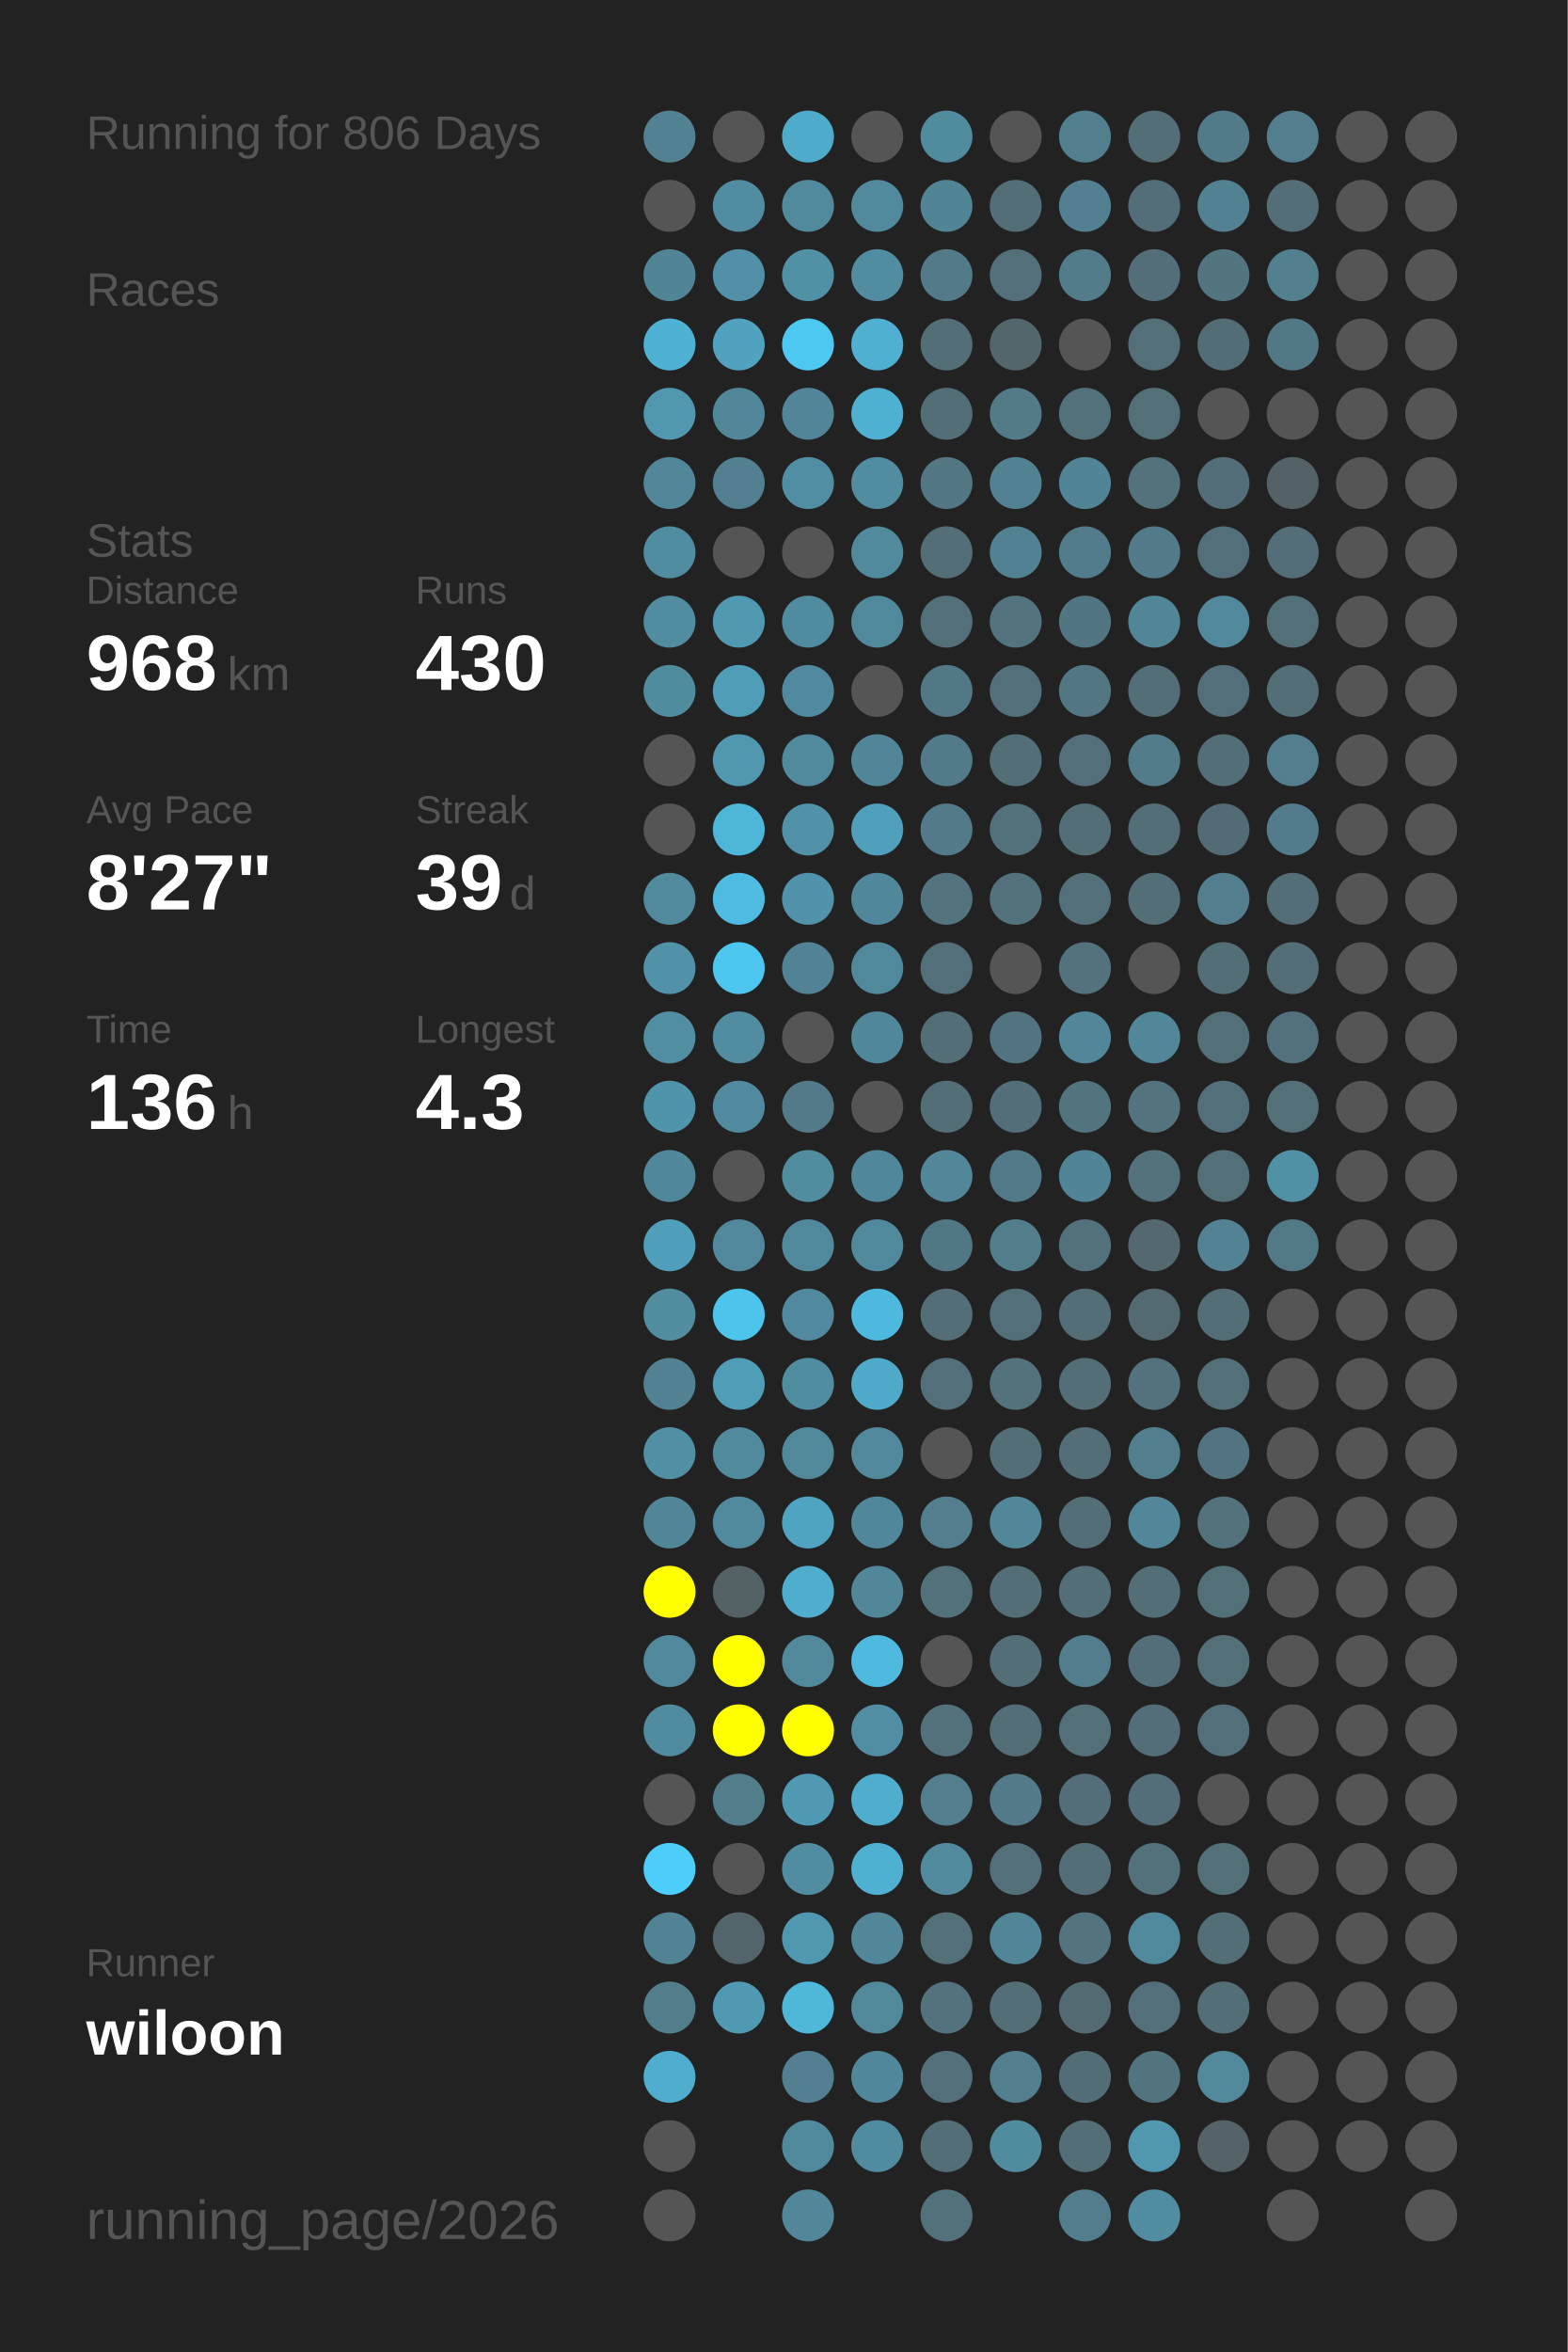
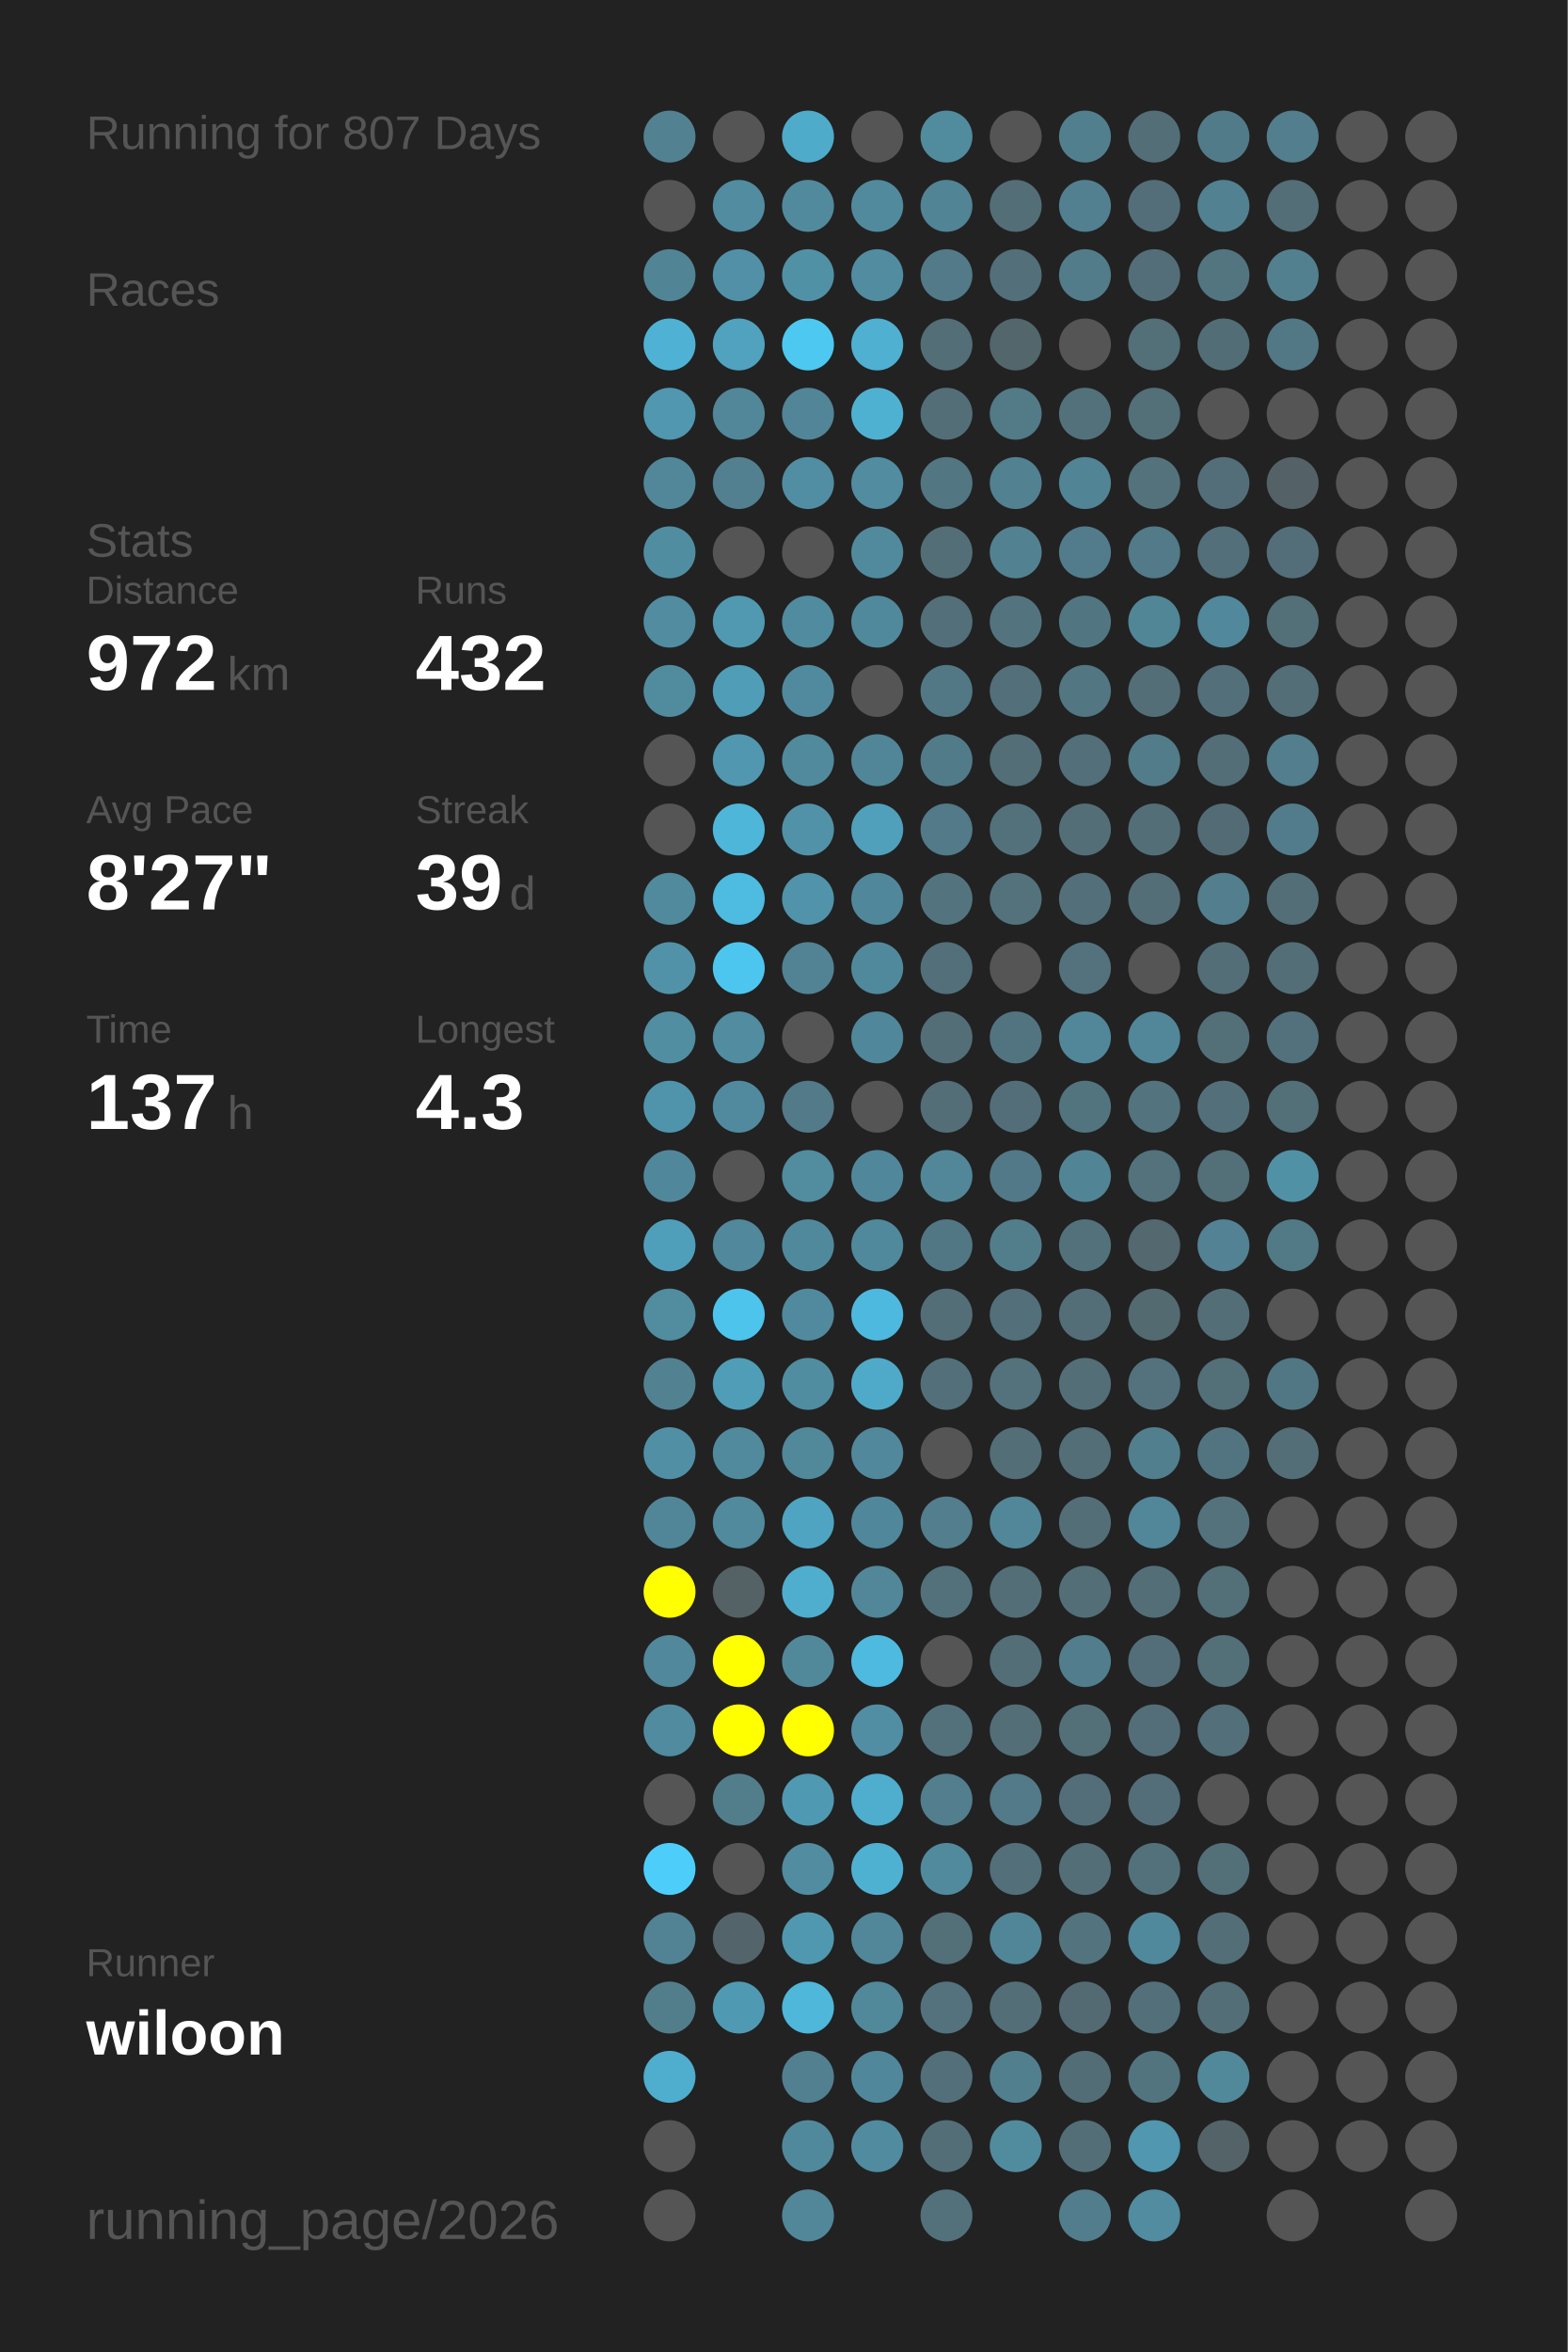
<svg xmlns="http://www.w3.org/2000/svg" baseProfile="full" height="300mm" version="1.1" viewBox="0,0,200,300" width="200mm">
  <defs />
  <rect fill="#222222" height="300" width="200" x="0" y="0" />
-   <text fill="#555555" style="font-size:6px; font-family:Arial;" x="11" y="19">Running for 806 Days</text>
+   <text fill="#555555" style="font-size:6px; font-family:Arial;" x="11" y="19">Running for 807 Days</text>
  <text fill="#555555" style="font-size:6px; font-family:Arial;" x="11" y="39">Races</text>
  <text fill="#555555" style="font-size:6px; font-family:Arial;" x="11" y="71">Stats</text>
  <text fill="#555555" style="font-size:5px; font-family:Arial;" x="11" y="77">Distance</text>
-   <text fill="#FFFFFF" style="font-size:10px; font-family:Arial; font-weight:bold;" x="11" y="88">968</text>
+   <text fill="#FFFFFF" style="font-size:10px; font-family:Arial; font-weight:bold;" x="11" y="88">972</text>
  <text fill="#555555" style="font-size:6px; font-family:Arial;" x="29" y="88">km</text>
  <text fill="#555555" style="font-size:5px; font-family:Arial;" x="53" y="77">Runs</text>
-   <text fill="#FFFFFF" style="font-size:10px; font-family:Arial; font-weight:bold;" x="53" y="88">430</text>
+   <text fill="#FFFFFF" style="font-size:10px; font-family:Arial; font-weight:bold;" x="53" y="88">432</text>
  <text fill="#555555" style="font-size:5px; font-family:Arial;" x="11" y="105">Avg Pace</text>
  <text fill="#FFFFFF" style="font-size:10px; font-family:Arial; font-weight:bold;" x="11" y="116">8'27"</text>
  <text fill="#555555" style="font-size:5px; font-family:Arial;" x="53" y="105">Streak</text>
  <text fill="#FFFFFF" style="font-size:10px; font-family:Arial; font-weight:bold;" x="53" y="116">39</text>
  <text fill="#555555" style="font-size:6px; font-family:Arial;" x="65" y="116">d</text>
  <text fill="#555555" style="font-size:5px; font-family:Arial;" x="11" y="133">Time</text>
-   <text fill="#FFFFFF" style="font-size:10px; font-family:Arial; font-weight:bold;" x="11" y="144">136</text>
+   <text fill="#FFFFFF" style="font-size:10px; font-family:Arial; font-weight:bold;" x="11" y="144">137</text>
  <text fill="#555555" style="font-size:6px; font-family:Arial;" x="29" y="144">h</text>
  <text fill="#555555" style="font-size:5px; font-family:Arial;" x="53" y="133">Longest</text>
  <text fill="#FFFFFF" style="font-size:10px; font-family:Arial; font-weight:bold;" x="53" y="144">4.3</text>
  <text fill="#555555" style="font-size:5px; font-family:Arial;" x="11" y="252.065">Runner</text>
  <text fill="#FFFFFF" style="font-size:8px; font-family:Arial; font-weight:bold;" x="11" y="262.065">wiloon</text>
  <text fill="#555555" style="font-size:7px; font-family:Arial;" x="11" y="285.581">running_page/2026</text>
  <circle cx="85.417" cy="17.419" fill="#528191" r="3.312" />
  <circle cx="85.417" cy="26.258" fill="#555555" r="3.312" />
  <circle cx="85.417" cy="35.097" fill="#518495" r="3.312" />
  <circle cx="85.417" cy="43.935" fill="#4fb2d4" r="3.312" />
  <circle cx="85.417" cy="52.774" fill="#5097af" r="3.312" />
  <circle cx="85.417" cy="61.613" fill="#518799" r="3.312" />
  <circle cx="85.417" cy="70.452" fill="#518da1" r="3.312" />
  <circle cx="85.417" cy="79.29" fill="#518ca0" r="3.312" />
  <circle cx="85.417" cy="88.129" fill="#518b9e" r="3.312" />
  <circle cx="85.417" cy="96.968" fill="#555555" r="3.312" />
  <circle cx="85.417" cy="105.806" fill="#555555" r="3.312" />
  <circle cx="85.417" cy="114.645" fill="#518a9d" r="3.312" />
  <circle cx="85.417" cy="123.484" fill="#5192a8" r="3.312" />
  <circle cx="85.417" cy="132.323" fill="#518ea2" r="3.312" />
  <circle cx="85.417" cy="141.161" fill="#5094ab" r="3.312" />
  <circle cx="85.417" cy="150" fill="#51879a" r="3.312" />
  <circle cx="85.417" cy="158.839" fill="#509fba" r="3.312" />
  <circle cx="85.417" cy="167.677" fill="#518c9f" r="3.312" />
  <circle cx="85.417" cy="176.516" fill="#528292" r="3.312" />
  <circle cx="85.417" cy="185.355" fill="#518fa4" r="3.312" />
  <circle cx="85.417" cy="194.194" fill="#518698" r="3.312" />
  <circle cx="85.417" cy="203.032" fill="#FFFF00" r="3.312" />
  <circle cx="85.417" cy="211.871" fill="#51889b" r="3.312" />
  <circle cx="85.417" cy="220.71" fill="#518b9f" r="3.312" />
  <circle cx="85.417" cy="229.548" fill="#555555" r="3.312" />
  <circle cx="85.417" cy="238.387" fill="#4dcefa" r="3.312" />
  <circle cx="85.417" cy="247.226" fill="#528394" r="3.312" />
  <circle cx="85.417" cy="256.065" fill="#527e8c" r="3.312" />
  <circle cx="85.417" cy="264.903" fill="#4fadcd" r="3.312" />
  <circle cx="85.417" cy="273.742" fill="#555555" r="3.312" />
  <circle cx="85.417" cy="282.581" fill="#555555" r="3.312" />
  <circle cx="94.25" cy="17.419" fill="#555555" r="3.312" />
  <circle cx="94.25" cy="26.258" fill="#518ca0" r="3.312" />
  <circle cx="94.25" cy="35.097" fill="#5190a6" r="3.312" />
  <circle cx="94.25" cy="43.935" fill="#50a2be" r="3.312" />
  <circle cx="94.25" cy="52.774" fill="#518799" r="3.312" />
  <circle cx="94.25" cy="61.613" fill="#528090" r="3.312" />
  <circle cx="94.25" cy="70.452" fill="#555555" r="3.312" />
  <circle cx="94.25" cy="79.29" fill="#5099b1" r="3.312" />
  <circle cx="94.25" cy="88.129" fill="#509db7" r="3.312" />
  <circle cx="94.25" cy="96.968" fill="#5097af" r="3.312" />
  <circle cx="94.25" cy="105.806" fill="#4eb6d9" r="3.312" />
  <circle cx="94.25" cy="114.645" fill="#4ebbe0" r="3.312" />
  <circle cx="94.25" cy="123.484" fill="#4dc6ef" r="3.312" />
  <circle cx="94.25" cy="132.323" fill="#518ca0" r="3.312" />
  <circle cx="94.25" cy="141.161" fill="#518a9e" r="3.312" />
  <circle cx="94.25" cy="150" fill="#555555" r="3.312" />
  <circle cx="94.25" cy="158.839" fill="#51889b" r="3.312" />
  <circle cx="94.25" cy="167.677" fill="#4dc4ec" r="3.312" />
  <circle cx="94.25" cy="176.516" fill="#509db7" r="3.312" />
  <circle cx="94.25" cy="185.355" fill="#518a9d" r="3.312" />
  <circle cx="94.25" cy="194.194" fill="#51899d" r="3.312" />
  <circle cx="94.25" cy="203.032" fill="#546266" r="3.312" />
  <circle cx="94.25" cy="211.871" fill="#FFFF00" r="3.312" />
  <circle cx="94.25" cy="220.71" fill="#FFFF00" r="3.312" />
  <circle cx="94.25" cy="229.548" fill="#527e8c" r="3.312" />
  <circle cx="94.25" cy="238.387" fill="#555555" r="3.312" />
  <circle cx="94.25" cy="247.226" fill="#53656b" r="3.312" />
  <circle cx="94.25" cy="256.065" fill="#5099b2" r="3.312" />
  <circle cx="103.083" cy="17.419" fill="#4fabca" r="3.312" />
  <circle cx="103.083" cy="26.258" fill="#518a9d" r="3.312" />
  <circle cx="103.083" cy="35.097" fill="#5191a6" r="3.312" />
  <circle cx="103.083" cy="43.935" fill="#4dc8f1" r="3.312" />
  <circle cx="103.083" cy="52.774" fill="#518597" r="3.312" />
  <circle cx="103.083" cy="61.613" fill="#518ea3" r="3.312" />
  <circle cx="103.083" cy="70.452" fill="#555555" r="3.312" />
  <circle cx="103.083" cy="79.29" fill="#518b9f" r="3.312" />
  <circle cx="103.083" cy="88.129" fill="#518a9e" r="3.312" />
  <circle cx="103.083" cy="96.968" fill="#518a9d" r="3.312" />
  <circle cx="103.083" cy="105.806" fill="#5192a9" r="3.312" />
  <circle cx="103.083" cy="114.645" fill="#5093aa" r="3.312" />
  <circle cx="103.083" cy="123.484" fill="#528394" r="3.312" />
  <circle cx="103.083" cy="132.323" fill="#555555" r="3.312" />
  <circle cx="103.083" cy="141.161" fill="#527a88" r="3.312" />
  <circle cx="103.083" cy="150" fill="#518c9f" r="3.312" />
  <circle cx="103.083" cy="158.839" fill="#51899c" r="3.312" />
  <circle cx="103.083" cy="167.677" fill="#518a9e" r="3.312" />
  <circle cx="103.083" cy="176.516" fill="#518da1" r="3.312" />
  <circle cx="103.083" cy="185.355" fill="#51889a" r="3.312" />
  <circle cx="103.083" cy="194.194" fill="#4fa4c1" r="3.312" />
  <circle cx="103.083" cy="203.032" fill="#4faece" r="3.312" />
  <circle cx="103.083" cy="211.871" fill="#51899b" r="3.312" />
  <circle cx="103.083" cy="220.71" fill="#FFFF00" r="3.312" />
  <circle cx="103.083" cy="229.548" fill="#5099b2" r="3.312" />
  <circle cx="103.083" cy="238.387" fill="#518ca0" r="3.312" />
  <circle cx="103.083" cy="247.226" fill="#5098b0" r="3.312" />
  <circle cx="103.083" cy="256.065" fill="#4eb7da" r="3.312" />
  <circle cx="103.083" cy="264.903" fill="#528090" r="3.312" />
  <circle cx="103.083" cy="273.742" fill="#51899c" r="3.312" />
  <circle cx="103.083" cy="282.581" fill="#518799" r="3.312" />
  <circle cx="111.917" cy="17.419" fill="#555555" r="3.312" />
  <circle cx="111.917" cy="26.258" fill="#518a9d" r="3.312" />
  <circle cx="111.917" cy="35.097" fill="#518ca0" r="3.312" />
  <circle cx="111.917" cy="43.935" fill="#4fb0d1" r="3.312" />
  <circle cx="111.917" cy="52.774" fill="#4fb1d2" r="3.312" />
  <circle cx="111.917" cy="61.613" fill="#518ca0" r="3.312" />
  <circle cx="111.917" cy="70.452" fill="#518a9d" r="3.312" />
  <circle cx="111.917" cy="79.29" fill="#51899c" r="3.312" />
  <circle cx="111.917" cy="88.129" fill="#555555" r="3.312" />
  <circle cx="111.917" cy="96.968" fill="#518698" r="3.312" />
  <circle cx="111.917" cy="105.806" fill="#50a0bb" r="3.312" />
  <circle cx="111.917" cy="114.645" fill="#51879a" r="3.312" />
  <circle cx="111.917" cy="123.484" fill="#51899c" r="3.312" />
  <circle cx="111.917" cy="132.323" fill="#51879a" r="3.312" />
  <circle cx="111.917" cy="141.161" fill="#555555" r="3.312" />
  <circle cx="111.917" cy="150" fill="#51879a" r="3.312" />
  <circle cx="111.917" cy="158.839" fill="#51899c" r="3.312" />
  <circle cx="111.917" cy="167.677" fill="#4eb9de" r="3.312" />
  <circle cx="111.917" cy="176.516" fill="#4faac9" r="3.312" />
  <circle cx="111.917" cy="185.355" fill="#51889b" r="3.312" />
  <circle cx="111.917" cy="194.194" fill="#51879a" r="3.312" />
  <circle cx="111.917" cy="203.032" fill="#518799" r="3.312" />
  <circle cx="111.917" cy="211.871" fill="#4ebadf" r="3.312" />
  <circle cx="111.917" cy="220.71" fill="#518ea3" r="3.312" />
  <circle cx="111.917" cy="229.548" fill="#4fadcd" r="3.312" />
  <circle cx="111.917" cy="238.387" fill="#4fb1d2" r="3.312" />
  <circle cx="111.917" cy="247.226" fill="#518799" r="3.312" />
  <circle cx="111.917" cy="256.065" fill="#51889a" r="3.312" />
  <circle cx="111.917" cy="264.903" fill="#51879a" r="3.312" />
  <circle cx="111.917" cy="273.742" fill="#518b9f" r="3.312" />
  <circle cx="120.75" cy="17.419" fill="#518b9e" r="3.312" />
  <circle cx="120.75" cy="26.258" fill="#518495" r="3.312" />
  <circle cx="120.75" cy="35.097" fill="#527a88" r="3.312" />
  <circle cx="120.75" cy="43.935" fill="#536e77" r="3.312" />
  <circle cx="120.75" cy="52.774" fill="#536e77" r="3.312" />
  <circle cx="120.75" cy="61.613" fill="#527682" r="3.312" />
  <circle cx="120.75" cy="70.452" fill="#536e77" r="3.312" />
  <circle cx="120.75" cy="79.29" fill="#536f79" r="3.312" />
  <circle cx="120.75" cy="88.129" fill="#527885" r="3.312" />
  <circle cx="120.75" cy="96.968" fill="#527b89" r="3.312" />
  <circle cx="120.75" cy="105.806" fill="#527a88" r="3.312" />
  <circle cx="120.75" cy="114.645" fill="#53747f" r="3.312" />
  <circle cx="120.75" cy="123.484" fill="#536f79" r="3.312" />
  <circle cx="120.75" cy="132.323" fill="#536e77" r="3.312" />
  <circle cx="120.75" cy="141.161" fill="#536e77" r="3.312" />
  <circle cx="120.75" cy="150" fill="#518799" r="3.312" />
  <circle cx="120.75" cy="158.839" fill="#527784" r="3.312" />
  <circle cx="120.75" cy="167.677" fill="#536e77" r="3.312" />
  <circle cx="120.75" cy="176.516" fill="#53707a" r="3.312" />
  <circle cx="120.75" cy="185.355" fill="#555555" r="3.312" />
  <circle cx="120.75" cy="194.194" fill="#527e8d" r="3.312" />
  <circle cx="120.75" cy="203.032" fill="#53717b" r="3.312" />
  <circle cx="120.75" cy="211.871" fill="#555555" r="3.312" />
  <circle cx="120.75" cy="220.71" fill="#53717b" r="3.312" />
  <circle cx="120.75" cy="229.548" fill="#527e8d" r="3.312" />
  <circle cx="120.75" cy="238.387" fill="#518a9d" r="3.312" />
  <circle cx="120.75" cy="247.226" fill="#536f78" r="3.312" />
  <circle cx="120.75" cy="256.065" fill="#53727d" r="3.312" />
  <circle cx="120.75" cy="264.903" fill="#536f79" r="3.312" />
  <circle cx="120.75" cy="273.742" fill="#536e77" r="3.312" />
  <circle cx="120.75" cy="282.581" fill="#53717b" r="3.312" />
  <circle cx="129.583" cy="17.419" fill="#555555" r="3.312" />
  <circle cx="129.583" cy="26.258" fill="#536e77" r="3.312" />
  <circle cx="129.583" cy="35.097" fill="#536f79" r="3.312" />
  <circle cx="129.583" cy="43.935" fill="#53666c" r="3.312" />
  <circle cx="129.583" cy="52.774" fill="#527a87" r="3.312" />
  <circle cx="129.583" cy="61.613" fill="#528191" r="3.312" />
  <circle cx="129.583" cy="70.452" fill="#528292" r="3.312" />
  <circle cx="129.583" cy="79.29" fill="#53747f" r="3.312" />
  <circle cx="129.583" cy="88.129" fill="#536f79" r="3.312" />
  <circle cx="129.583" cy="96.968" fill="#536e77" r="3.312" />
  <circle cx="129.583" cy="105.806" fill="#53717b" r="3.312" />
  <circle cx="129.583" cy="114.645" fill="#53727c" r="3.312" />
  <circle cx="129.583" cy="123.484" fill="#555555" r="3.312" />
  <circle cx="129.583" cy="132.323" fill="#527480" r="3.312" />
  <circle cx="129.583" cy="141.161" fill="#536e78" r="3.312" />
  <circle cx="129.583" cy="150" fill="#527987" r="3.312" />
  <circle cx="129.583" cy="158.839" fill="#527e8c" r="3.312" />
  <circle cx="129.583" cy="167.677" fill="#536f79" r="3.312" />
  <circle cx="129.583" cy="176.516" fill="#53727c" r="3.312" />
  <circle cx="129.583" cy="185.355" fill="#536e77" r="3.312" />
  <circle cx="129.583" cy="194.194" fill="#518799" r="3.312" />
  <circle cx="129.583" cy="203.032" fill="#536e77" r="3.312" />
  <circle cx="129.583" cy="211.871" fill="#536e77" r="3.312" />
  <circle cx="129.583" cy="220.71" fill="#536e77" r="3.312" />
  <circle cx="129.583" cy="229.548" fill="#527a88" r="3.312" />
  <circle cx="129.583" cy="238.387" fill="#536f79" r="3.312" />
  <circle cx="129.583" cy="247.226" fill="#518698" r="3.312" />
  <circle cx="129.583" cy="256.065" fill="#536e77" r="3.312" />
  <circle cx="129.583" cy="264.903" fill="#527f8e" r="3.312" />
  <circle cx="129.583" cy="273.742" fill="#518b9e" r="3.312" />
  <circle cx="138.417" cy="17.419" fill="#527f8e" r="3.312" />
  <circle cx="138.417" cy="26.258" fill="#528090" r="3.312" />
  <circle cx="138.417" cy="35.097" fill="#527c8a" r="3.312" />
  <circle cx="138.417" cy="43.935" fill="#555555" r="3.312" />
  <circle cx="138.417" cy="52.774" fill="#53717b" r="3.312" />
  <circle cx="138.417" cy="61.613" fill="#518495" r="3.312" />
  <circle cx="138.417" cy="70.452" fill="#527c8b" r="3.312" />
  <circle cx="138.417" cy="79.29" fill="#527681" r="3.312" />
  <circle cx="138.417" cy="88.129" fill="#527682" r="3.312" />
  <circle cx="138.417" cy="96.968" fill="#536f79" r="3.312" />
  <circle cx="138.417" cy="105.806" fill="#536e77" r="3.312" />
  <circle cx="138.417" cy="114.645" fill="#53707a" r="3.312" />
  <circle cx="138.417" cy="123.484" fill="#53727d" r="3.312" />
  <circle cx="138.417" cy="132.323" fill="#518799" r="3.312" />
  <circle cx="138.417" cy="141.161" fill="#52747f" r="3.312" />
  <circle cx="138.417" cy="150" fill="#518495" r="3.312" />
  <circle cx="138.417" cy="158.839" fill="#53717b" r="3.312" />
  <circle cx="138.417" cy="167.677" fill="#536e77" r="3.312" />
  <circle cx="138.417" cy="176.516" fill="#536e77" r="3.312" />
  <circle cx="138.417" cy="185.355" fill="#536e77" r="3.312" />
  <circle cx="138.417" cy="194.194" fill="#536e77" r="3.312" />
  <circle cx="138.417" cy="203.032" fill="#536e77" r="3.312" />
  <circle cx="138.417" cy="211.871" fill="#527d8c" r="3.312" />
  <circle cx="138.417" cy="220.71" fill="#537079" r="3.312" />
  <circle cx="138.417" cy="229.548" fill="#536e78" r="3.312" />
  <circle cx="138.417" cy="238.387" fill="#536e77" r="3.312" />
  <circle cx="138.417" cy="247.226" fill="#53737e" r="3.312" />
  <circle cx="138.417" cy="256.065" fill="#536a72" r="3.312" />
  <circle cx="138.417" cy="264.903" fill="#536d76" r="3.312" />
  <circle cx="138.417" cy="273.742" fill="#536e77" r="3.312" />
  <circle cx="138.417" cy="282.581" fill="#527d8c" r="3.312" />
  <circle cx="147.25" cy="17.419" fill="#536e77" r="3.312" />
  <circle cx="147.25" cy="26.258" fill="#536e78" r="3.312" />
  <circle cx="147.25" cy="35.097" fill="#536e78" r="3.312" />
  <circle cx="147.25" cy="43.935" fill="#536f78" r="3.312" />
  <circle cx="147.25" cy="52.774" fill="#536f78" r="3.312" />
  <circle cx="147.25" cy="61.613" fill="#53727c" r="3.312" />
  <circle cx="147.25" cy="70.452" fill="#527a88" r="3.312" />
  <circle cx="147.25" cy="79.29" fill="#518697" r="3.312" />
  <circle cx="147.25" cy="88.129" fill="#536e77" r="3.312" />
  <circle cx="147.25" cy="96.968" fill="#527c8a" r="3.312" />
  <circle cx="147.25" cy="105.806" fill="#536e77" r="3.312" />
  <circle cx="147.25" cy="114.645" fill="#536e77" r="3.312" />
  <circle cx="147.25" cy="123.484" fill="#555555" r="3.312" />
  <circle cx="147.25" cy="132.323" fill="#518799" r="3.312" />
  <circle cx="147.25" cy="141.161" fill="#53737e" r="3.312" />
  <circle cx="147.25" cy="150" fill="#53727c" r="3.312" />
  <circle cx="147.25" cy="158.839" fill="#53686f" r="3.312" />
  <circle cx="147.25" cy="167.677" fill="#536a71" r="3.312" />
  <circle cx="147.25" cy="176.516" fill="#53727d" r="3.312" />
  <circle cx="147.25" cy="185.355" fill="#527f8e" r="3.312" />
  <circle cx="147.25" cy="194.194" fill="#518799" r="3.312" />
  <circle cx="147.25" cy="203.032" fill="#536e77" r="3.312" />
  <circle cx="147.25" cy="211.871" fill="#536e78" r="3.312" />
  <circle cx="147.25" cy="220.71" fill="#536e78" r="3.312" />
  <circle cx="147.25" cy="229.548" fill="#536e78" r="3.312" />
  <circle cx="147.25" cy="238.387" fill="#53717b" r="3.312" />
  <circle cx="147.25" cy="247.226" fill="#51899c" r="3.312" />
  <circle cx="147.25" cy="256.065" fill="#53707a" r="3.312" />
  <circle cx="147.25" cy="264.903" fill="#52747f" r="3.312" />
  <circle cx="147.25" cy="273.742" fill="#5097af" r="3.312" />
  <circle cx="147.25" cy="282.581" fill="#518ca0" r="3.312" />
  <circle cx="156.083" cy="17.419" fill="#527b89" r="3.312" />
  <circle cx="156.083" cy="26.258" fill="#528191" r="3.312" />
  <circle cx="156.083" cy="35.097" fill="#527580" r="3.312" />
  <circle cx="156.083" cy="43.935" fill="#536d76" r="3.312" />
  <circle cx="156.083" cy="52.774" fill="#555555" r="3.312" />
  <circle cx="156.083" cy="61.613" fill="#536e78" r="3.312" />
  <circle cx="156.083" cy="70.452" fill="#536f79" r="3.312" />
  <circle cx="156.083" cy="79.29" fill="#51889b" r="3.312" />
  <circle cx="156.083" cy="88.129" fill="#53707a" r="3.312" />
  <circle cx="156.083" cy="96.968" fill="#536e77" r="3.312" />
  <circle cx="156.083" cy="105.806" fill="#536b74" r="3.312" />
  <circle cx="156.083" cy="114.645" fill="#527e8d" r="3.312" />
  <circle cx="156.083" cy="123.484" fill="#536e77" r="3.312" />
  <circle cx="156.083" cy="132.323" fill="#536f78" r="3.312" />
  <circle cx="156.083" cy="141.161" fill="#536f79" r="3.312" />
  <circle cx="156.083" cy="150" fill="#536f78" r="3.312" />
  <circle cx="156.083" cy="158.839" fill="#528293" r="3.312" />
  <circle cx="156.083" cy="167.677" fill="#536e77" r="3.312" />
  <circle cx="156.083" cy="176.516" fill="#536f78" r="3.312" />
  <circle cx="156.083" cy="185.355" fill="#527480" r="3.312" />
  <circle cx="156.083" cy="194.194" fill="#53727c" r="3.312" />
  <circle cx="156.083" cy="203.032" fill="#536f78" r="3.312" />
  <circle cx="156.083" cy="211.871" fill="#536f78" r="3.312" />
  <circle cx="156.083" cy="220.71" fill="#536f79" r="3.312" />
  <circle cx="156.083" cy="229.548" fill="#555555" r="3.312" />
  <circle cx="156.083" cy="238.387" fill="#536f78" r="3.312" />
  <circle cx="156.083" cy="247.226" fill="#536e77" r="3.312" />
  <circle cx="156.083" cy="256.065" fill="#536e77" r="3.312" />
  <circle cx="156.083" cy="264.903" fill="#51889a" r="3.312" />
  <circle cx="156.083" cy="273.742" fill="#546368" r="3.312" />
  <circle cx="164.917" cy="17.419" fill="#527e8d" r="3.312" />
  <circle cx="164.917" cy="26.258" fill="#536e77" r="3.312" />
  <circle cx="164.917" cy="35.097" fill="#52808f" r="3.312" />
  <circle cx="164.917" cy="43.935" fill="#527885" r="3.312" />
  <circle cx="164.917" cy="52.774" fill="#555555" r="3.312" />
  <circle cx="164.917" cy="61.613" fill="#546267" r="3.312" />
  <circle cx="164.917" cy="70.452" fill="#536e78" r="3.312" />
  <circle cx="164.917" cy="79.29" fill="#536f78" r="3.312" />
  <circle cx="164.917" cy="88.129" fill="#536e77" r="3.312" />
  <circle cx="164.917" cy="96.968" fill="#527e8d" r="3.312" />
  <circle cx="164.917" cy="105.806" fill="#527c8b" r="3.312" />
  <circle cx="164.917" cy="114.645" fill="#536e77" r="3.312" />
  <circle cx="164.917" cy="123.484" fill="#536e77" r="3.312" />
  <circle cx="164.917" cy="132.323" fill="#53717c" r="3.312" />
  <circle cx="164.917" cy="141.161" fill="#536f78" r="3.312" />
  <circle cx="164.917" cy="150" fill="#5191a6" r="3.312" />
  <circle cx="164.917" cy="158.839" fill="#527986" r="3.312" />
  <circle cx="164.917" cy="167.677" fill="#555555" r="3.312" />
-   <circle cx="164.917" cy="176.516" fill="#555555" r="3.312" />
-   <circle cx="164.917" cy="185.355" fill="#555555" r="3.312" />
+   <circle cx="164.917" cy="176.516" fill="#527784" r="3.312" />
+   <circle cx="164.917" cy="185.355" fill="#536e77" r="3.312" />
  <circle cx="164.917" cy="194.194" fill="#555555" r="3.312" />
  <circle cx="164.917" cy="203.032" fill="#555555" r="3.312" />
  <circle cx="164.917" cy="211.871" fill="#555555" r="3.312" />
  <circle cx="164.917" cy="220.71" fill="#555555" r="3.312" />
  <circle cx="164.917" cy="229.548" fill="#555555" r="3.312" />
  <circle cx="164.917" cy="238.387" fill="#555555" r="3.312" />
  <circle cx="164.917" cy="247.226" fill="#555555" r="3.312" />
  <circle cx="164.917" cy="256.065" fill="#555555" r="3.312" />
  <circle cx="164.917" cy="264.903" fill="#555555" r="3.312" />
  <circle cx="164.917" cy="273.742" fill="#555555" r="3.312" />
  <circle cx="164.917" cy="282.581" fill="#555555" r="3.312" />
  <circle cx="173.75" cy="17.419" fill="#555555" r="3.312" />
  <circle cx="173.75" cy="26.258" fill="#555555" r="3.312" />
  <circle cx="173.75" cy="35.097" fill="#555555" r="3.312" />
  <circle cx="173.75" cy="43.935" fill="#555555" r="3.312" />
  <circle cx="173.75" cy="52.774" fill="#555555" r="3.312" />
  <circle cx="173.75" cy="61.613" fill="#555555" r="3.312" />
  <circle cx="173.75" cy="70.452" fill="#555555" r="3.312" />
  <circle cx="173.75" cy="79.29" fill="#555555" r="3.312" />
  <circle cx="173.75" cy="88.129" fill="#555555" r="3.312" />
  <circle cx="173.75" cy="96.968" fill="#555555" r="3.312" />
  <circle cx="173.75" cy="105.806" fill="#555555" r="3.312" />
  <circle cx="173.75" cy="114.645" fill="#555555" r="3.312" />
  <circle cx="173.75" cy="123.484" fill="#555555" r="3.312" />
  <circle cx="173.75" cy="132.323" fill="#555555" r="3.312" />
  <circle cx="173.75" cy="141.161" fill="#555555" r="3.312" />
  <circle cx="173.75" cy="150" fill="#555555" r="3.312" />
  <circle cx="173.75" cy="158.839" fill="#555555" r="3.312" />
  <circle cx="173.75" cy="167.677" fill="#555555" r="3.312" />
  <circle cx="173.75" cy="176.516" fill="#555555" r="3.312" />
  <circle cx="173.75" cy="185.355" fill="#555555" r="3.312" />
  <circle cx="173.75" cy="194.194" fill="#555555" r="3.312" />
  <circle cx="173.75" cy="203.032" fill="#555555" r="3.312" />
  <circle cx="173.75" cy="211.871" fill="#555555" r="3.312" />
  <circle cx="173.75" cy="220.71" fill="#555555" r="3.312" />
  <circle cx="173.75" cy="229.548" fill="#555555" r="3.312" />
  <circle cx="173.75" cy="238.387" fill="#555555" r="3.312" />
  <circle cx="173.75" cy="247.226" fill="#555555" r="3.312" />
  <circle cx="173.75" cy="256.065" fill="#555555" r="3.312" />
  <circle cx="173.75" cy="264.903" fill="#555555" r="3.312" />
  <circle cx="173.75" cy="273.742" fill="#555555" r="3.312" />
  <circle cx="182.583" cy="17.419" fill="#555555" r="3.312" />
  <circle cx="182.583" cy="26.258" fill="#555555" r="3.312" />
  <circle cx="182.583" cy="35.097" fill="#555555" r="3.312" />
  <circle cx="182.583" cy="43.935" fill="#555555" r="3.312" />
  <circle cx="182.583" cy="52.774" fill="#555555" r="3.312" />
  <circle cx="182.583" cy="61.613" fill="#555555" r="3.312" />
  <circle cx="182.583" cy="70.452" fill="#555555" r="3.312" />
  <circle cx="182.583" cy="79.29" fill="#555555" r="3.312" />
  <circle cx="182.583" cy="88.129" fill="#555555" r="3.312" />
  <circle cx="182.583" cy="96.968" fill="#555555" r="3.312" />
  <circle cx="182.583" cy="105.806" fill="#555555" r="3.312" />
  <circle cx="182.583" cy="114.645" fill="#555555" r="3.312" />
  <circle cx="182.583" cy="123.484" fill="#555555" r="3.312" />
  <circle cx="182.583" cy="132.323" fill="#555555" r="3.312" />
  <circle cx="182.583" cy="141.161" fill="#555555" r="3.312" />
  <circle cx="182.583" cy="150" fill="#555555" r="3.312" />
  <circle cx="182.583" cy="158.839" fill="#555555" r="3.312" />
  <circle cx="182.583" cy="167.677" fill="#555555" r="3.312" />
  <circle cx="182.583" cy="176.516" fill="#555555" r="3.312" />
  <circle cx="182.583" cy="185.355" fill="#555555" r="3.312" />
  <circle cx="182.583" cy="194.194" fill="#555555" r="3.312" />
  <circle cx="182.583" cy="203.032" fill="#555555" r="3.312" />
  <circle cx="182.583" cy="211.871" fill="#555555" r="3.312" />
  <circle cx="182.583" cy="220.71" fill="#555555" r="3.312" />
  <circle cx="182.583" cy="229.548" fill="#555555" r="3.312" />
  <circle cx="182.583" cy="238.387" fill="#555555" r="3.312" />
  <circle cx="182.583" cy="247.226" fill="#555555" r="3.312" />
  <circle cx="182.583" cy="256.065" fill="#555555" r="3.312" />
  <circle cx="182.583" cy="264.903" fill="#555555" r="3.312" />
  <circle cx="182.583" cy="273.742" fill="#555555" r="3.312" />
  <circle cx="182.583" cy="282.581" fill="#555555" r="3.312" />
</svg>
